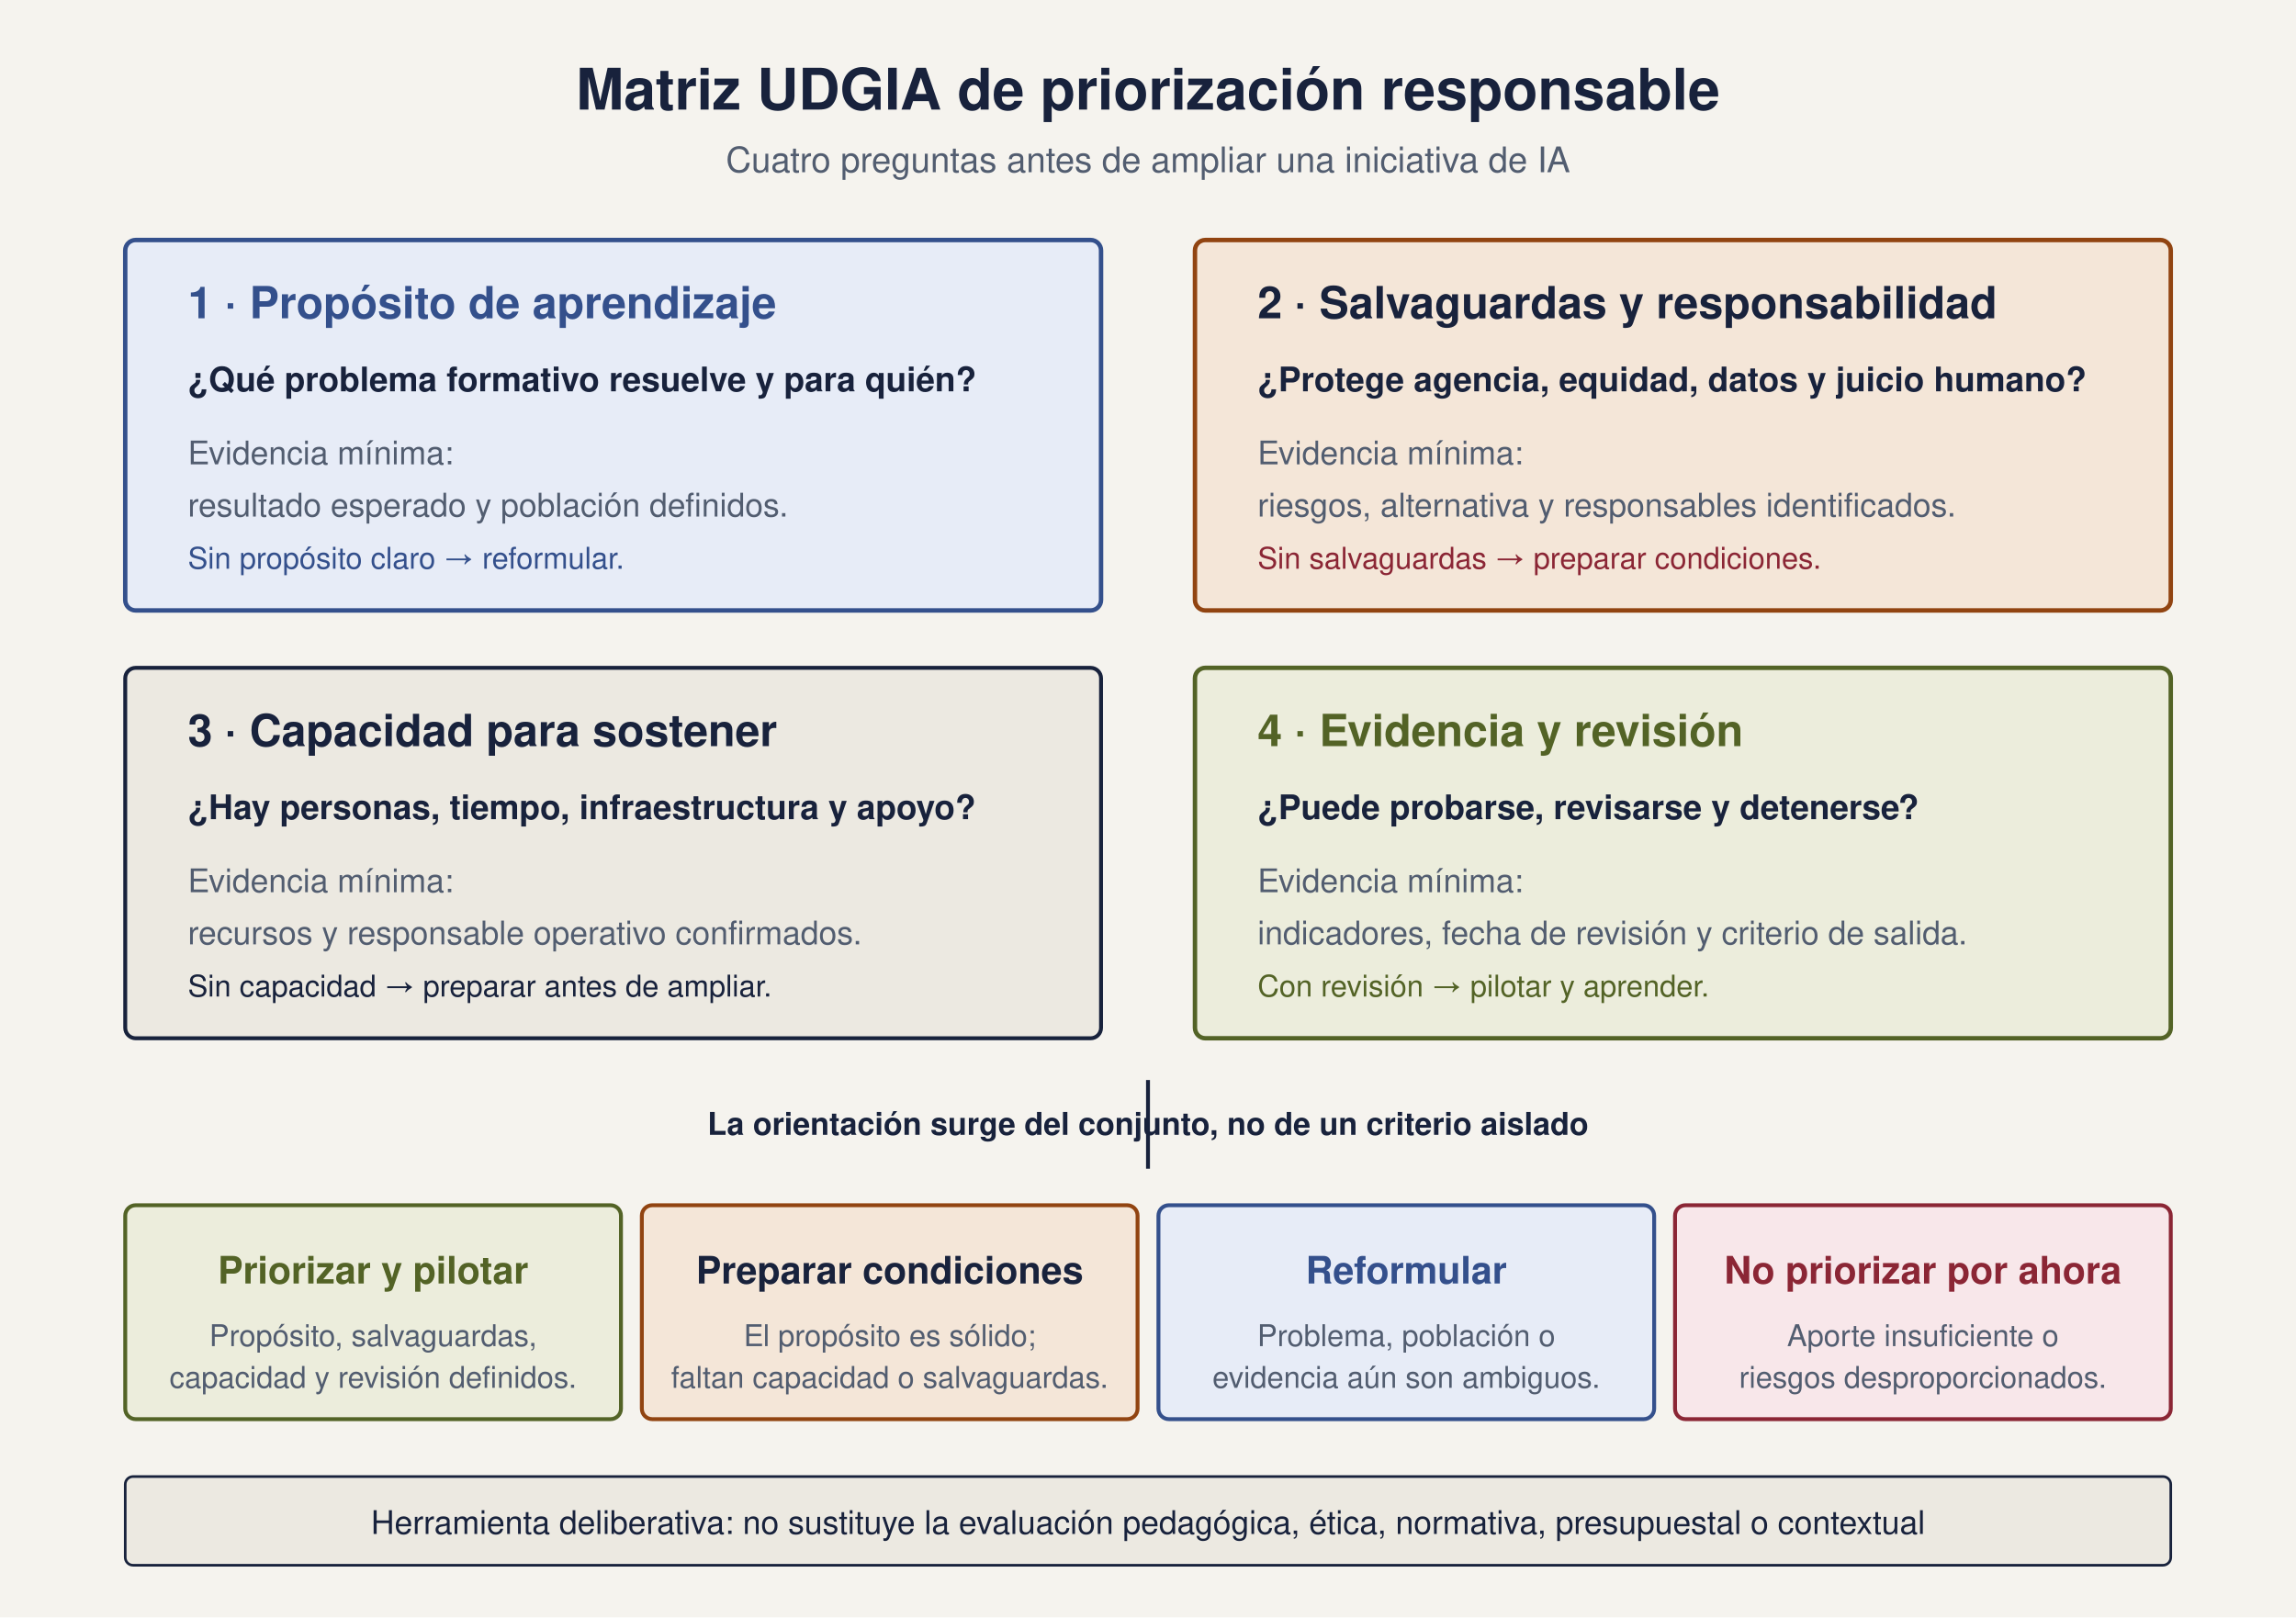
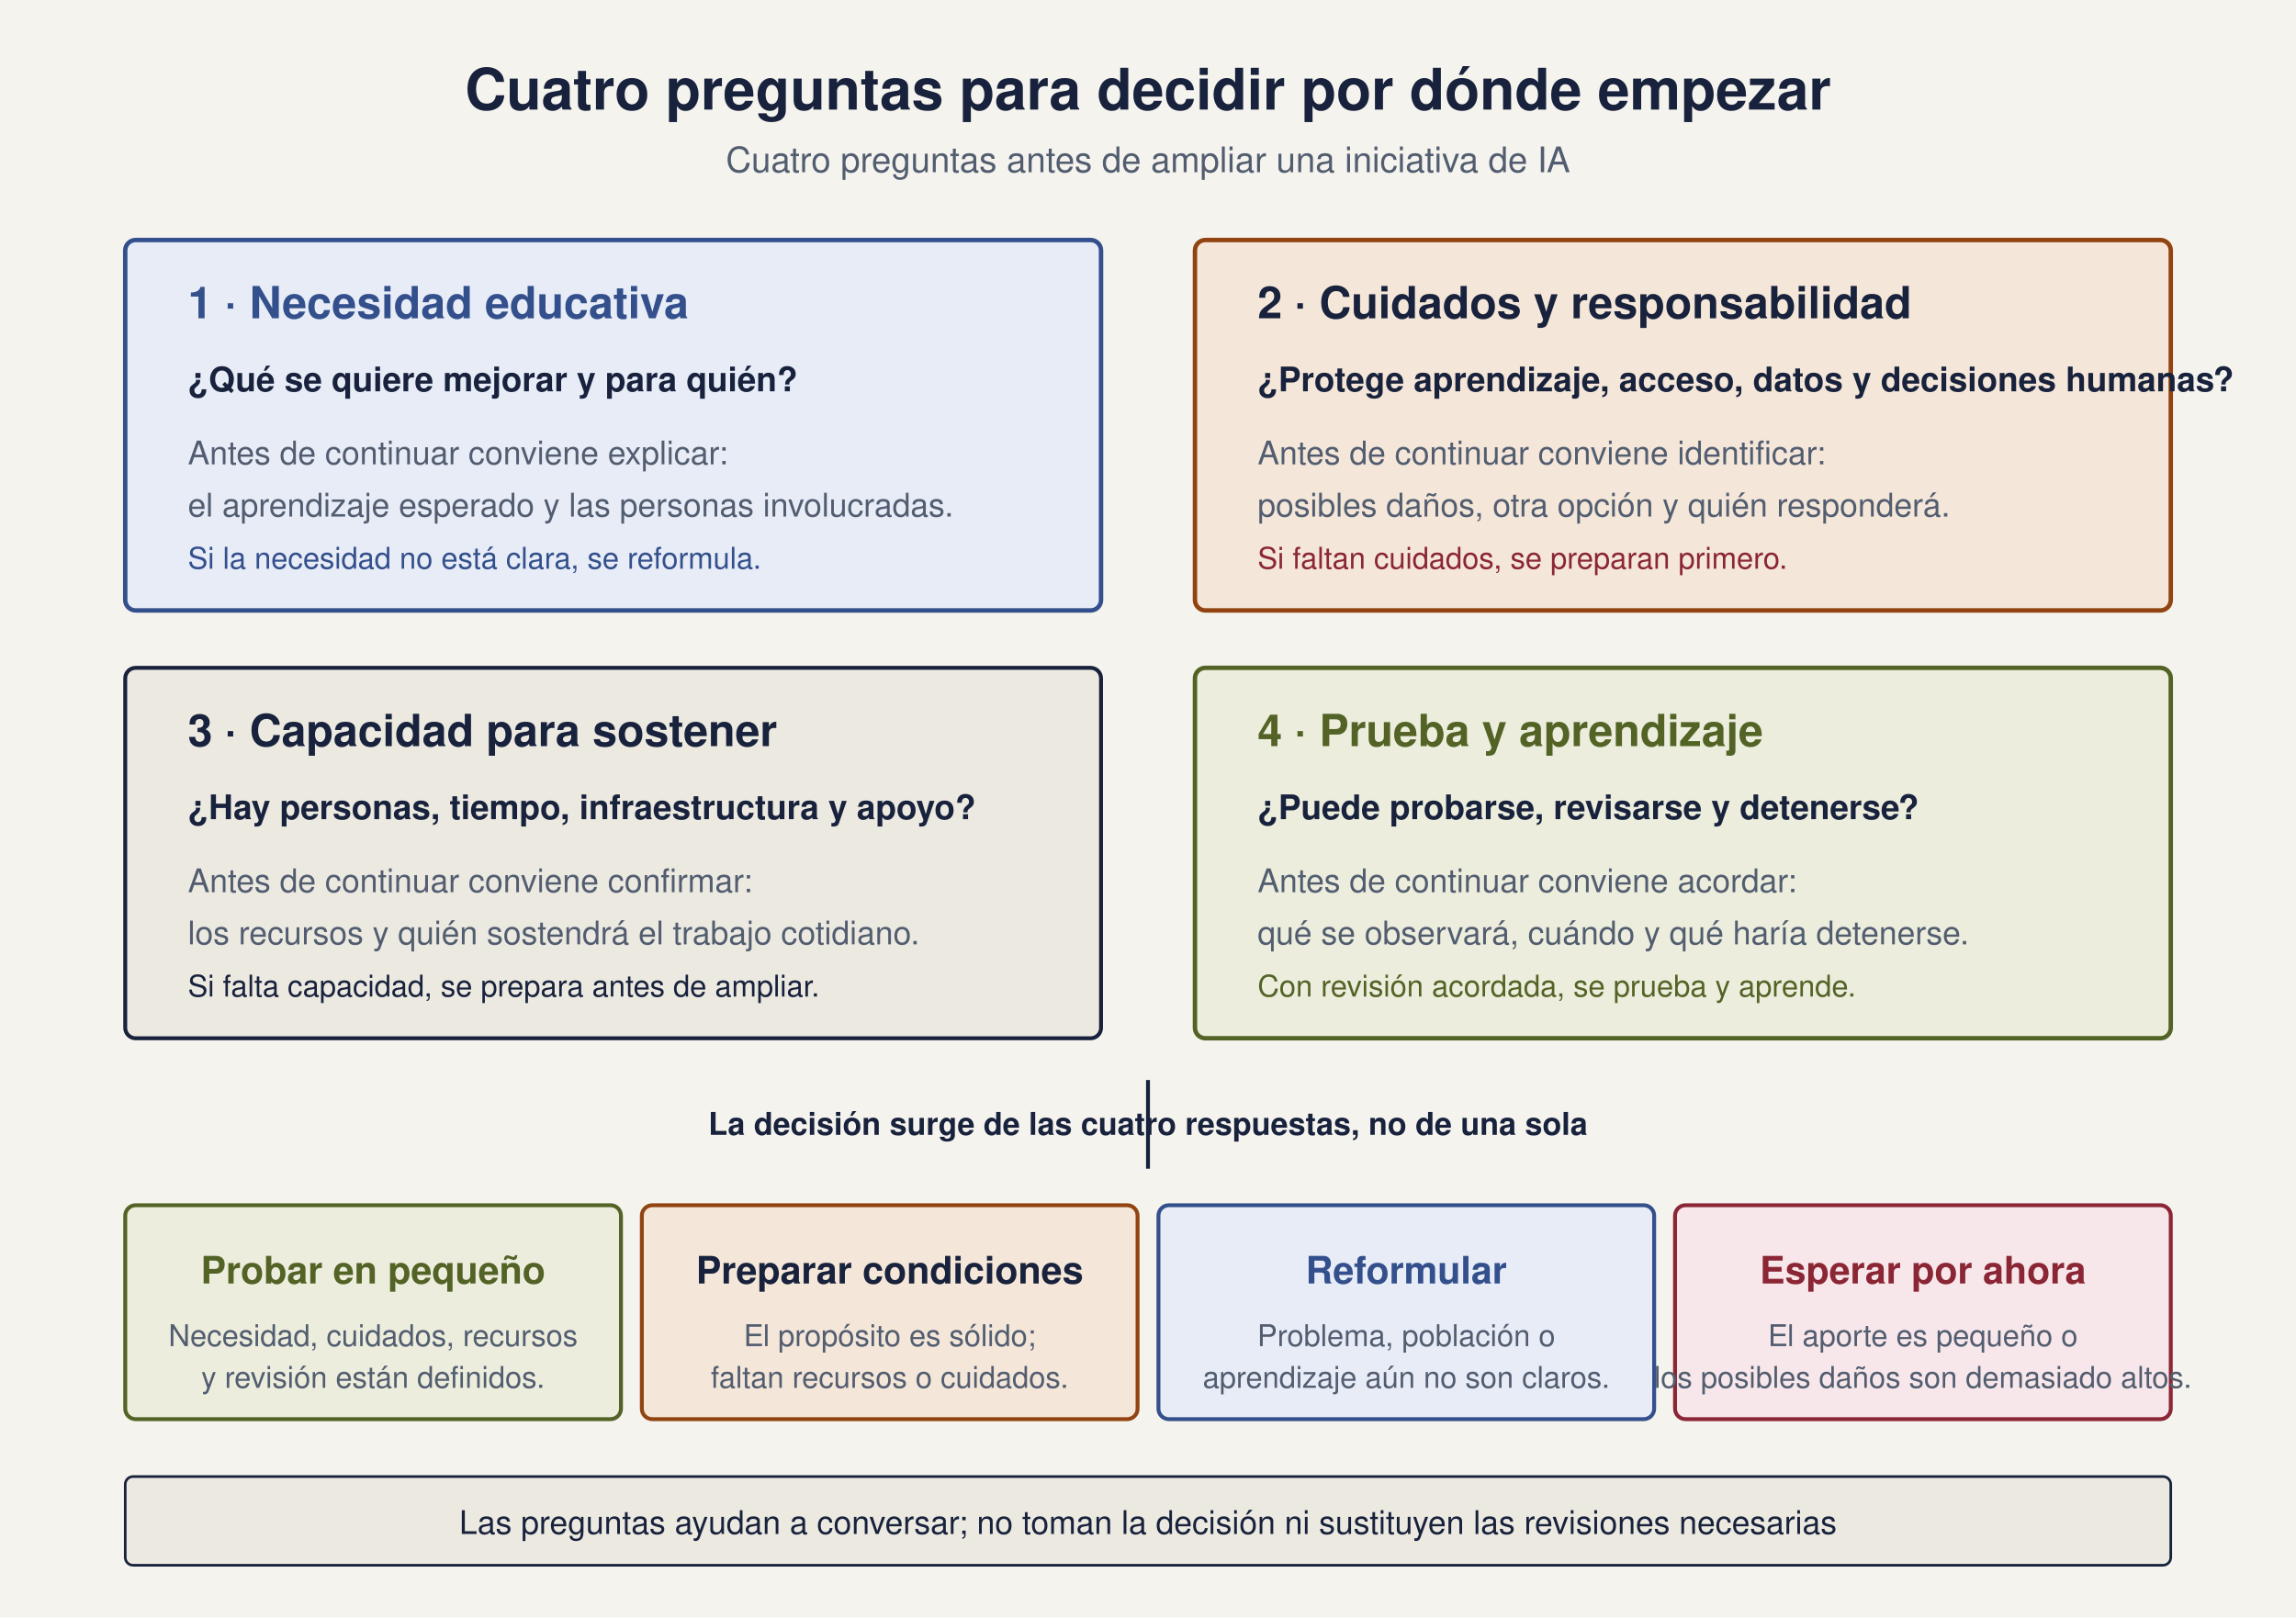
<svg xmlns="http://www.w3.org/2000/svg" viewBox="0 0 880 620" role="img" aria-labelledby="titulo desc">
  <style>
    .fig-canvas { fill:#f5f3ee; }
+     /* === TOKENS GRÁFICOS — ver figuras/TOKENS-GRAFICOS.md === */
    .tk-font { font-family: 'Archivo Narrow', Helvetica, Arial, sans-serif; }
    .f-ink { fill:#18223c; } .f-muted { fill:#525d70; }
    .f-primary { fill:#34508c; } .f-good { fill:#536326; } .f-risk { fill:#8b2635; }
    .bg-primary { fill:#e7ecf7; } .bg-good { fill:#ECEDDC; } .bg-risk { fill:#f8e7ea; }
    .bg-neutral { fill:#ece9e1; } .bg-warn { fill:#f4e6d8; }
-     .st-primary { stroke:#34508c; } .st-good { stroke:#536326; }
-     .st-risk { stroke:#8b2635; } .st-warn { stroke:#914411; }
-     .st-axis { stroke:#18223c; }
+     .st-primary { stroke:#34508c; } .st-good { stroke:#536326; } .st-risk { stroke:#8b2635; }
+     .st-warn { stroke:#914411; } .st-axis { stroke:#18223c; }

    /* Apariencia oscura. Un SVG servido como imagen es un documento aislado: no ve la
       clase html.dark del sitio, sólo la preferencia del sistema. Con autoSwitchAppearance
       ambas coinciden salvo que la persona use el selector en contra de su SO; el lienzo
       opaco garantiza legibilidad en cualquier caso. Ver CLAUDE.md convención 6.
       Se cubren los dos juegos de nombres en uso: `.f-ink` (escritorio) y `.ink` (móvil). */
    @media (prefers-color-scheme: dark) {
      .fig-canvas { fill:#131c31; }
      .f-ink, .ink { fill:#eceee9; }
      .f-muted, .muted { fill:#a7b0c4; }
      .f-primary, .primary { fill:#8ba3d6; }
      .f-good, .good { fill:#b9c47a; }
      .f-risk, .risk { fill:#d98b8f; }
      .bg-primary { fill:#243352; } .bg-good { fill:#2b331f; } .bg-risk { fill:#40222a; }
      .bg-neutral { fill:#212d4c; } .bg-warn { fill:#3a2c17; }
      .st-primary { stroke:#8ba3d6; } .st-good { stroke:#b9c47a; } .st-risk { stroke:#d98b8f; }
      .st-warn { stroke:#d49a55; } .st-axis { stroke:#eceee9; }
    }
  </style>
  <rect class="fig-canvas" x="0" y="0" width="880" height="620" />
  <g class="tk-font">
-     <text x="440" y="42" text-anchor="middle" font-size="22" font-weight="bold" class="f-ink">Matriz UDGIA de priorización responsable</text>
+     <text x="440" y="42" text-anchor="middle" font-size="22" font-weight="bold" class="f-ink">Cuatro preguntas para decidir por dónde empezar</text>
    <text x="440" y="66" text-anchor="middle" font-size="13.5" class="f-muted">Cuatro preguntas antes de ampliar una iniciativa de IA</text>
    <rect x="48" y="92" width="374" height="142" rx="4" class="bg-primary st-primary" stroke-width="1.7" />
-     <text x="72" y="122" font-size="17" font-weight="bold" class="f-primary">1 · Propósito de aprendizaje</text>
-     <text x="72" y="150" font-size="13" font-weight="bold" class="f-ink">¿Qué problema formativo resuelve y para quién?</text>
-     <text x="72" y="178" font-size="12.5" class="f-muted">Evidencia mínima:</text>
-     <text x="72" y="198" font-size="12.5" class="f-muted">resultado esperado y población definidos.</text>
-     <text x="72" y="218" font-size="11.5" class="f-primary">Sin propósito claro → reformular.</text>
+     <text x="72" y="122" font-size="17" font-weight="bold" class="f-primary">1 · Necesidad educativa</text>
+     <text x="72" y="150" font-size="13" font-weight="bold" class="f-ink">¿Qué se quiere mejorar y para quién?</text>
+     <text x="72" y="178" font-size="12.5" class="f-muted">Antes de continuar conviene explicar:</text>
+     <text x="72" y="198" font-size="12.5" class="f-muted">el aprendizaje esperado y las personas involucradas.</text>
+     <text x="72" y="218" font-size="11.5" class="f-primary">Si la necesidad no está clara, se reformula.</text>
    <rect x="458" y="92" width="374" height="142" rx="4" class="bg-warn st-warn" stroke-width="1.7" />
-     <text x="482" y="122" font-size="17" font-weight="bold" class="f-ink">2 · Salvaguardas y responsabilidad</text>
-     <text x="482" y="150" font-size="13" font-weight="bold" class="f-ink">¿Protege agencia, equidad, datos y juicio humano?</text>
-     <text x="482" y="178" font-size="12.5" class="f-muted">Evidencia mínima:</text>
-     <text x="482" y="198" font-size="12.5" class="f-muted">riesgos, alternativa y responsables identificados.</text>
-     <text x="482" y="218" font-size="11.5" class="f-risk">Sin salvaguardas → preparar condiciones.</text>
+     <text x="482" y="122" font-size="17" font-weight="bold" class="f-ink">2 · Cuidados y responsabilidad</text>
+     <text x="482" y="150" font-size="13" font-weight="bold" class="f-ink">¿Protege aprendizaje, acceso, datos y decisiones humanas?</text>
+     <text x="482" y="178" font-size="12.5" class="f-muted">Antes de continuar conviene identificar:</text>
+     <text x="482" y="198" font-size="12.5" class="f-muted">posibles daños, otra opción y quién responderá.</text>
+     <text x="482" y="218" font-size="11.5" class="f-risk">Si faltan cuidados, se preparan primero.</text>
    <rect x="48" y="256" width="374" height="142" rx="4" class="bg-neutral st-axis" stroke-width="1.5" />
    <text x="72" y="286" font-size="17" font-weight="bold" class="f-ink">3 · Capacidad para sostener</text>
    <text x="72" y="314" font-size="13" font-weight="bold" class="f-ink">¿Hay personas, tiempo, infraestructura y apoyo?</text>
-     <text x="72" y="342" font-size="12.5" class="f-muted">Evidencia mínima:</text>
-     <text x="72" y="362" font-size="12.5" class="f-muted">recursos y responsable operativo confirmados.</text>
-     <text x="72" y="382" font-size="11.5" class="f-ink">Sin capacidad → preparar antes de ampliar.</text>
+     <text x="72" y="342" font-size="12.5" class="f-muted">Antes de continuar conviene confirmar:</text>
+     <text x="72" y="362" font-size="12.5" class="f-muted">los recursos y quién sostendrá el trabajo cotidiano.</text>
+     <text x="72" y="382" font-size="11.5" class="f-ink">Si falta capacidad, se prepara antes de ampliar.</text>
    <rect x="458" y="256" width="374" height="142" rx="4" class="bg-good st-good" stroke-width="1.7" />
-     <text x="482" y="286" font-size="17" font-weight="bold" class="f-good">4 · Evidencia y revisión</text>
+     <text x="482" y="286" font-size="17" font-weight="bold" class="f-good">4 · Prueba y aprendizaje</text>
    <text x="482" y="314" font-size="13" font-weight="bold" class="f-ink">¿Puede probarse, revisarse y detenerse?</text>
-     <text x="482" y="342" font-size="12.5" class="f-muted">Evidencia mínima:</text>
-     <text x="482" y="362" font-size="12.5" class="f-muted">indicadores, fecha de revisión y criterio de salida.</text>
-     <text x="482" y="382" font-size="11.5" class="f-good">Con revisión → pilotar y aprender.</text>
+     <text x="482" y="342" font-size="12.5" class="f-muted">Antes de continuar conviene acordar:</text>
+     <text x="482" y="362" font-size="12.5" class="f-muted">qué se observará, cuándo y qué haría detenerse.</text>
+     <text x="482" y="382" font-size="11.5" class="f-good">Con revisión acordada, se prueba y aprende.</text>
    <line x1="440" y1="414" x2="440" y2="448" class="st-axis" stroke-width="1.5" />
-     <text x="440" y="435" text-anchor="middle" font-size="12" font-weight="bold" class="f-ink">La orientación surge del conjunto, no de un criterio aislado</text>
+     <text x="440" y="435" text-anchor="middle" font-size="12" font-weight="bold" class="f-ink">La decisión surge de las cuatro respuestas, no de una sola</text>
    <rect x="48" y="462" width="190" height="82" rx="4" class="bg-good st-good" stroke-width="1.5" />
-     <text x="143" y="492" text-anchor="middle" font-size="14.5" font-weight="bold" class="f-good">Priorizar y pilotar</text>
-     <text x="143" y="516" text-anchor="middle" font-size="11.5" class="f-muted">Propósito, salvaguardas,</text>
-     <text x="143" y="532" text-anchor="middle" font-size="11.5" class="f-muted">capacidad y revisión definidos.</text>
+     <text x="143" y="492" text-anchor="middle" font-size="14.5" font-weight="bold" class="f-good">Probar en pequeño</text>
+     <text x="143" y="516" text-anchor="middle" font-size="11.5" class="f-muted">Necesidad, cuidados, recursos</text>
+     <text x="143" y="532" text-anchor="middle" font-size="11.5" class="f-muted">y revisión están definidos.</text>
    <rect x="246" y="462" width="190" height="82" rx="4" class="bg-warn st-warn" stroke-width="1.5" />
    <text x="341" y="492" text-anchor="middle" font-size="14.5" font-weight="bold" class="f-ink">Preparar condiciones</text>
    <text x="341" y="516" text-anchor="middle" font-size="11.5" class="f-muted">El propósito es sólido;</text>
-     <text x="341" y="532" text-anchor="middle" font-size="11.5" class="f-muted">faltan capacidad o salvaguardas.</text>
+     <text x="341" y="532" text-anchor="middle" font-size="11.5" class="f-muted">faltan recursos o cuidados.</text>
    <rect x="444" y="462" width="190" height="82" rx="4" class="bg-primary st-primary" stroke-width="1.5" />
    <text x="539" y="492" text-anchor="middle" font-size="14.5" font-weight="bold" class="f-primary">Reformular</text>
    <text x="539" y="516" text-anchor="middle" font-size="11.5" class="f-muted">Problema, población o</text>
-     <text x="539" y="532" text-anchor="middle" font-size="11.5" class="f-muted">evidencia aún son ambiguos.</text>
+     <text x="539" y="532" text-anchor="middle" font-size="11.5" class="f-muted">aprendizaje aún no son claros.</text>
    <rect x="642" y="462" width="190" height="82" rx="4" class="bg-risk st-risk" stroke-width="1.5" />
-     <text x="737" y="492" text-anchor="middle" font-size="14.5" font-weight="bold" class="f-risk">No priorizar por ahora</text>
-     <text x="737" y="516" text-anchor="middle" font-size="11.5" class="f-muted">Aporte insuficiente o</text>
-     <text x="737" y="532" text-anchor="middle" font-size="11.5" class="f-muted">riesgos desproporcionados.</text>
+     <text x="737" y="492" text-anchor="middle" font-size="14.5" font-weight="bold" class="f-risk">Esperar por ahora</text>
+     <text x="737" y="516" text-anchor="middle" font-size="11.5" class="f-muted">El aporte es pequeño o</text>
+     <text x="737" y="532" text-anchor="middle" font-size="11.5" class="f-muted">los posibles daños son demasiado altos.</text>
    <rect x="48" y="566" width="784" height="34" rx="3" class="bg-neutral st-axis" stroke-width="1" />
-     <text x="440" y="588" text-anchor="middle" font-size="12.5" class="f-ink">Herramienta deliberativa: no sustituye la evaluación pedagógica, ética, normativa, presupuestal o contextual</text>
+     <text x="440" y="588" text-anchor="middle" font-size="12.5" class="f-ink">Las preguntas ayudan a conversar; no toman la decisión ni sustituyen las revisiones necesarias</text>
  </g>
</svg>
